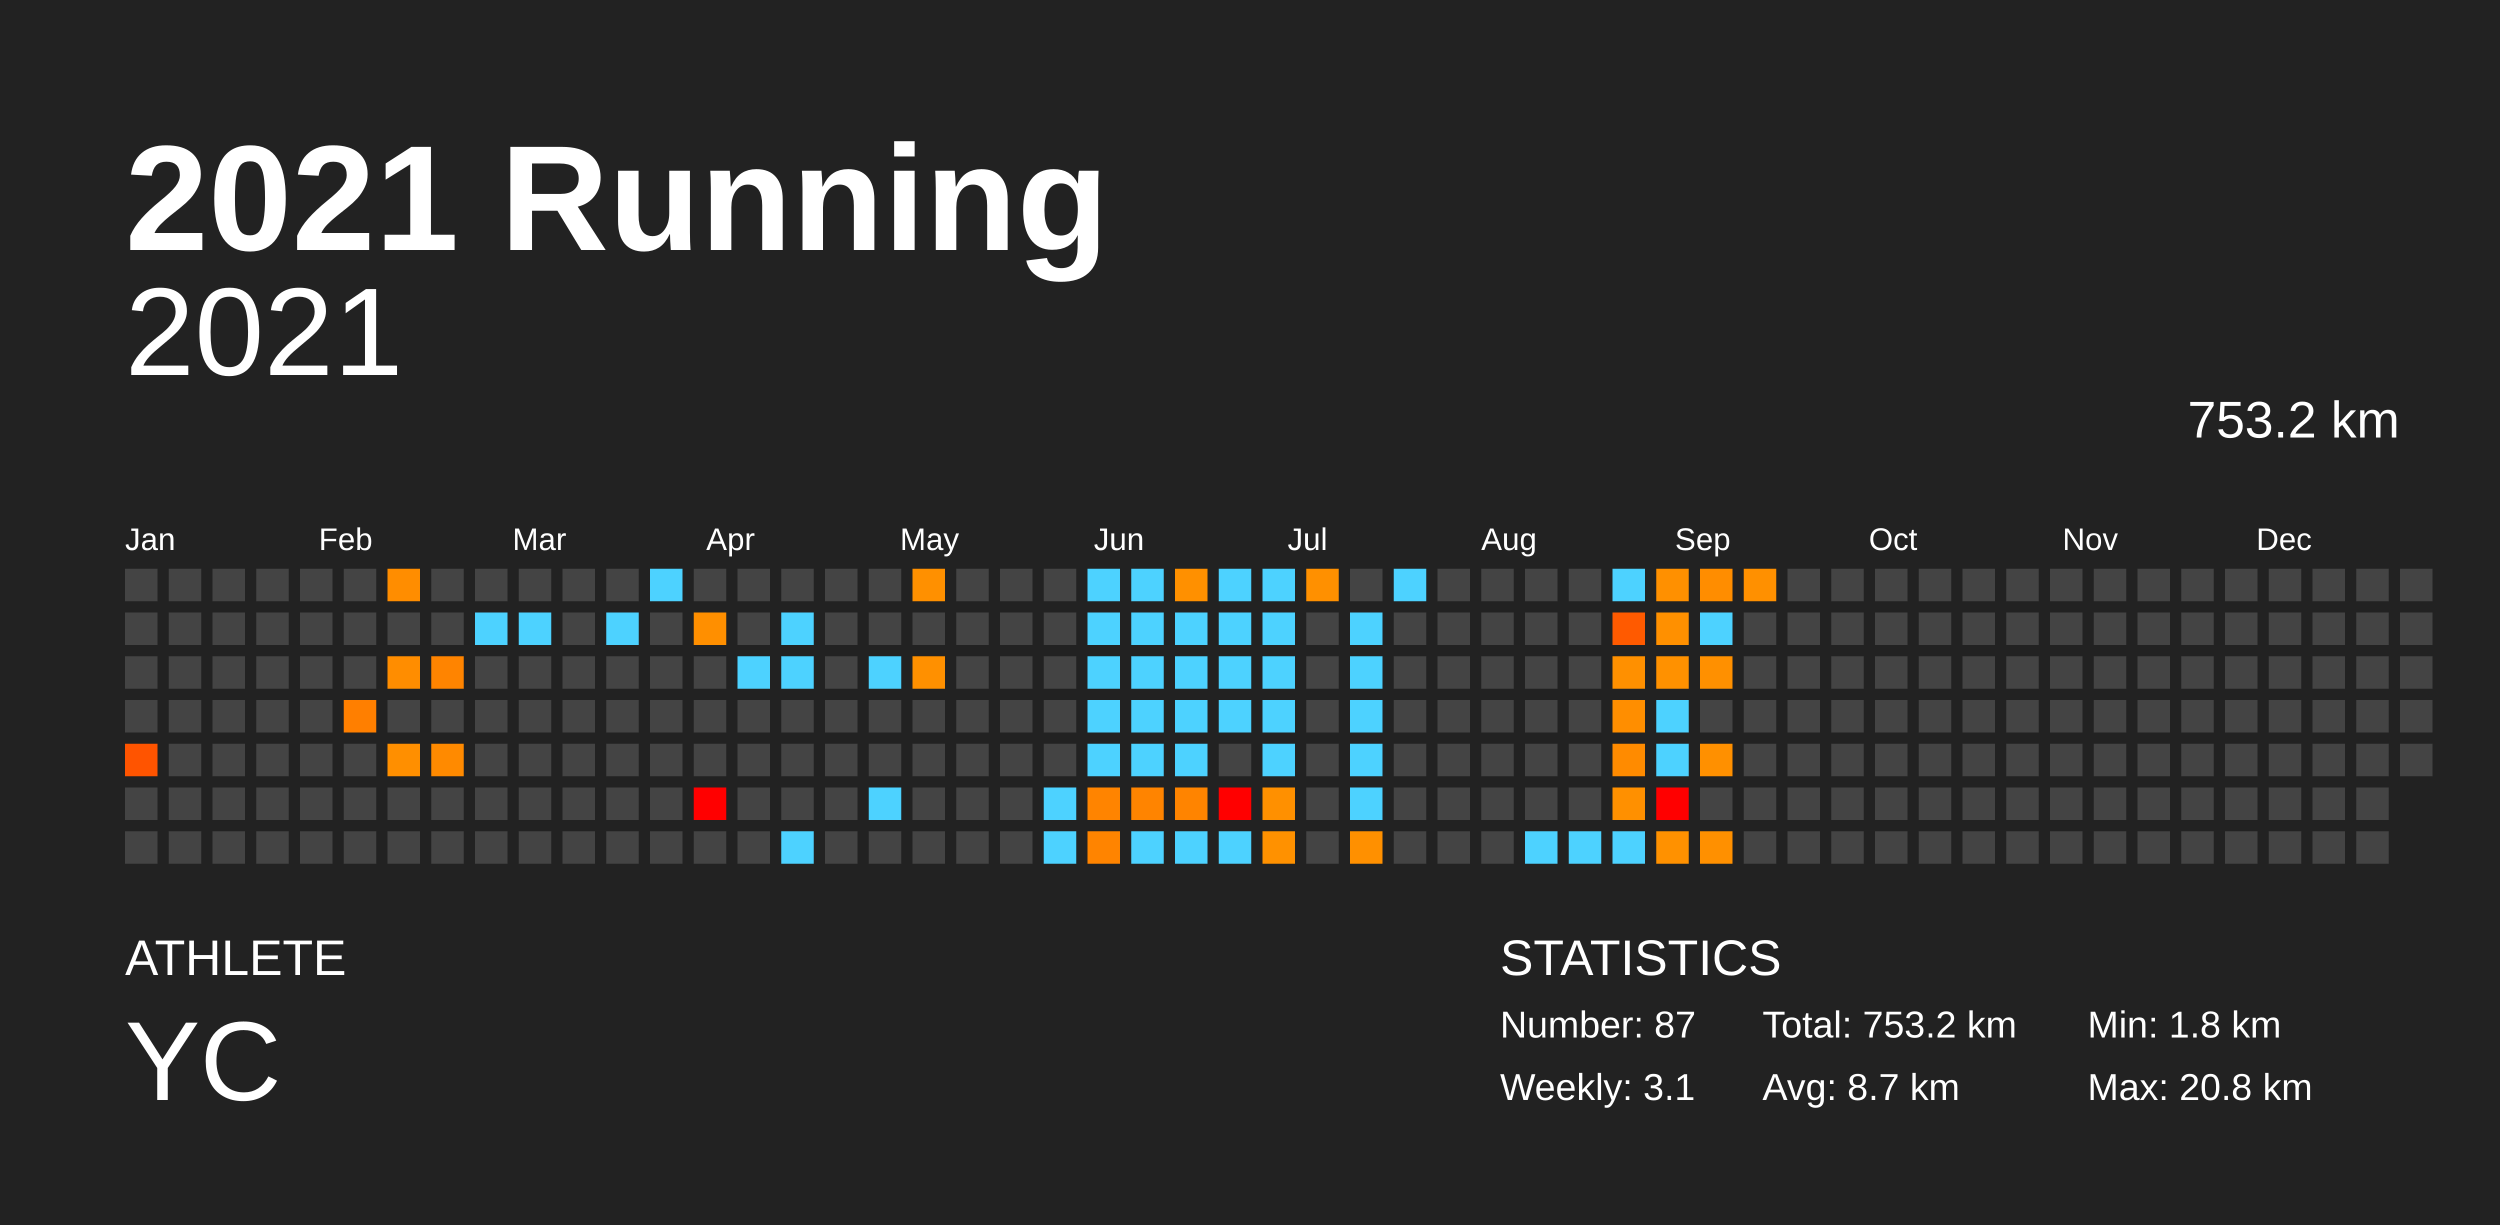
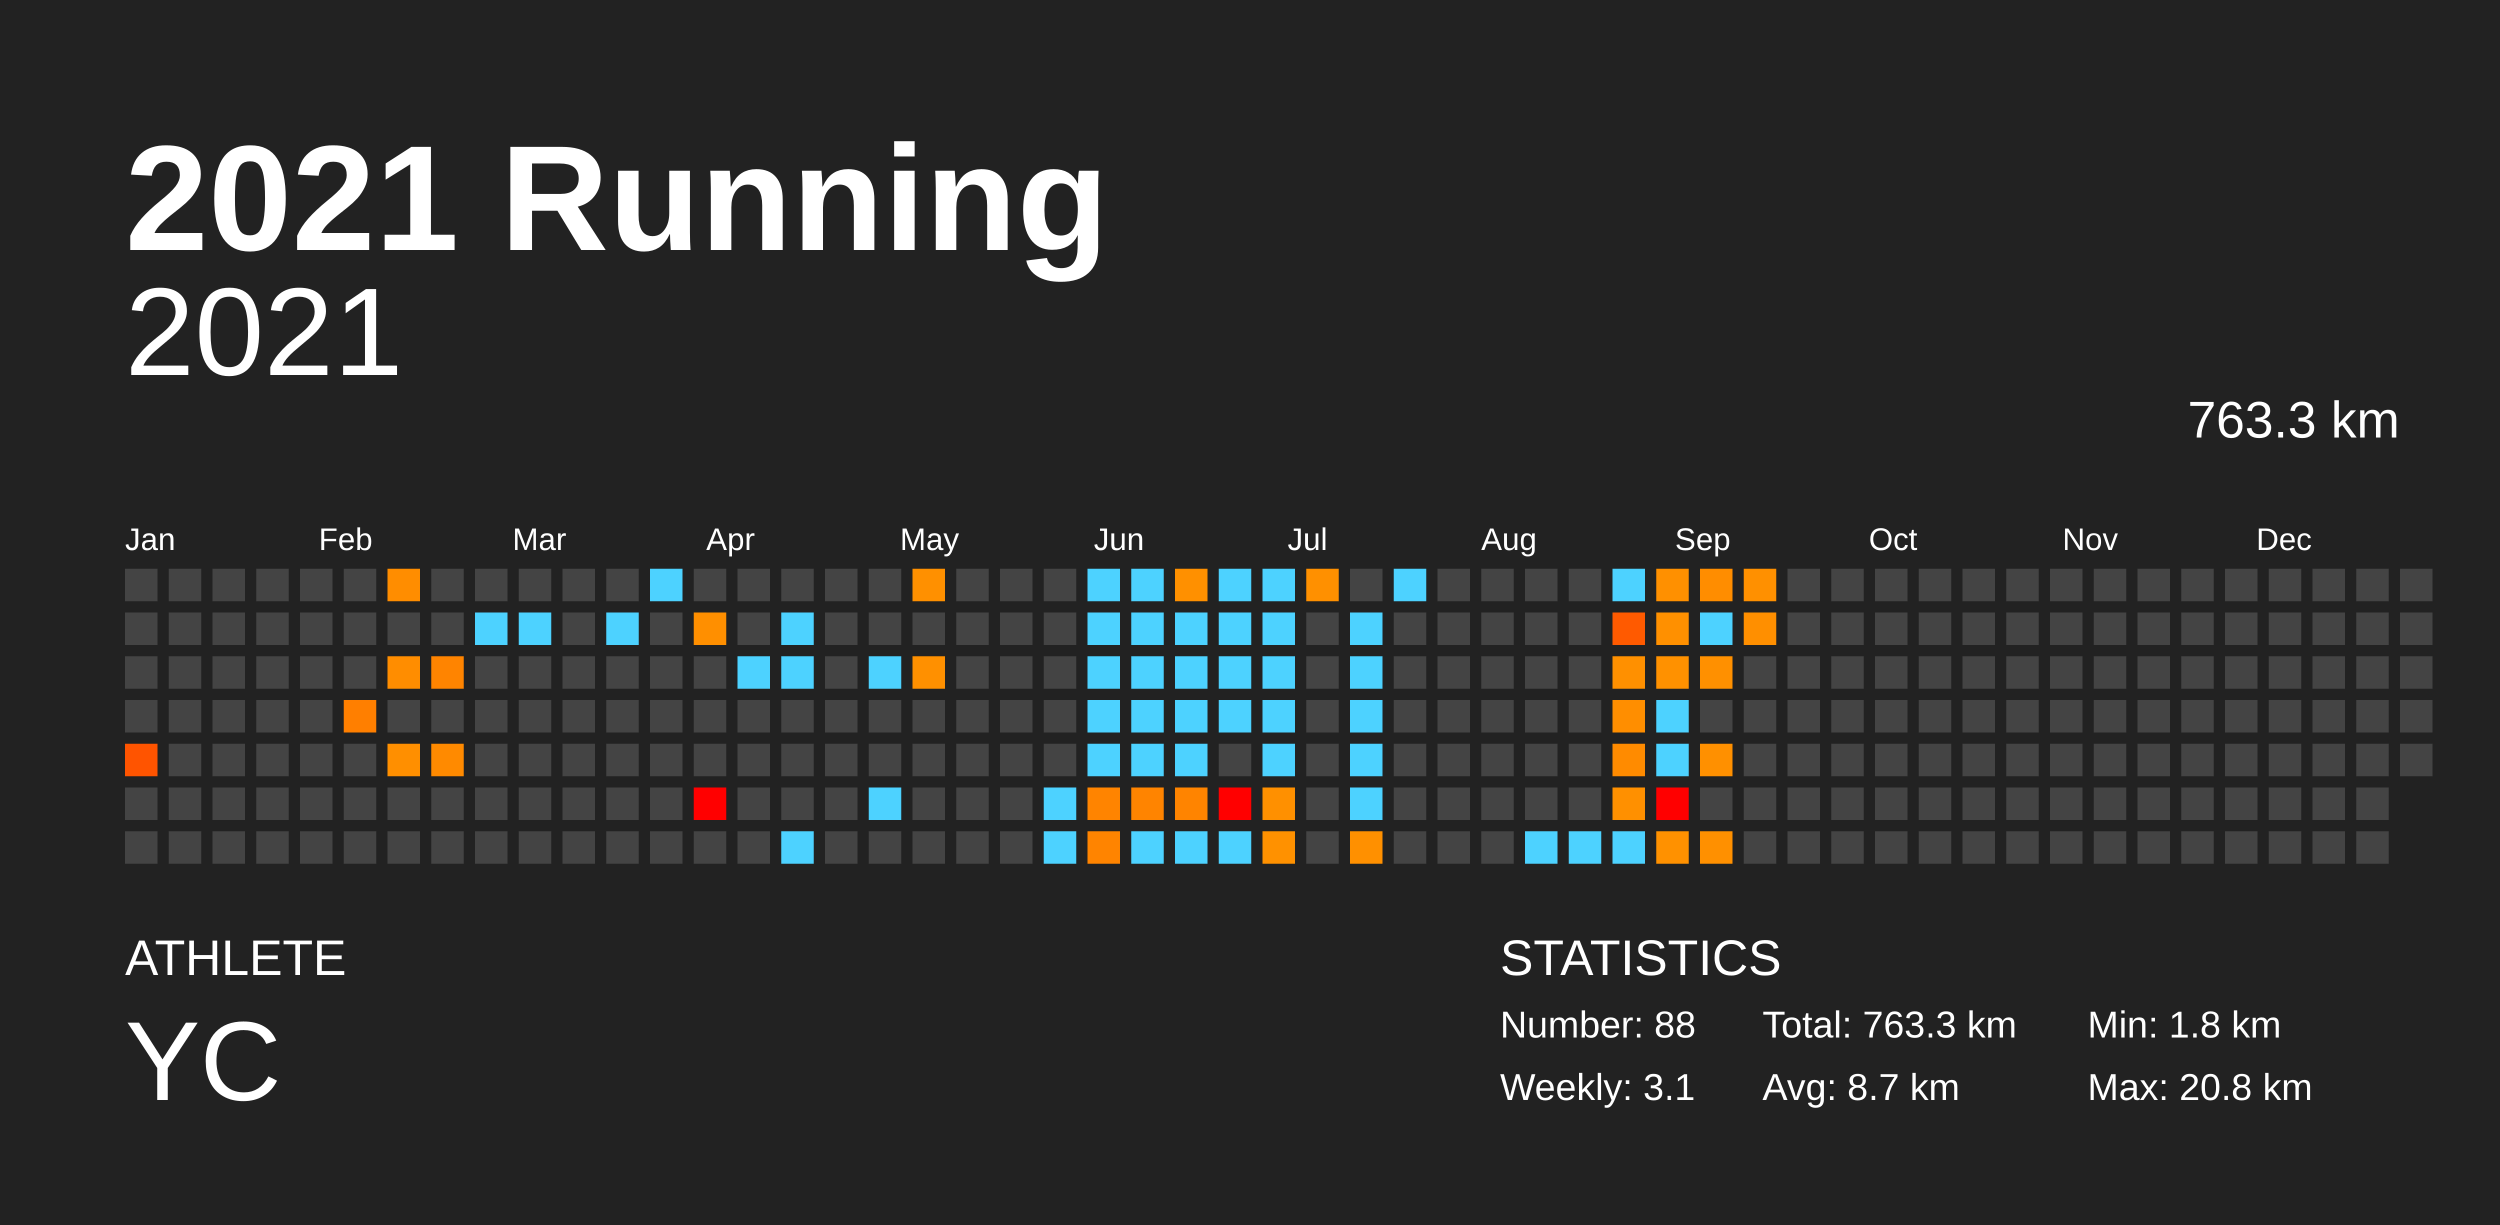
<svg xmlns="http://www.w3.org/2000/svg" baseProfile="full" height="98mm" version="1.1" viewBox="0,0,200,98" width="200mm">
  <defs />
  <rect fill="#222222" height="98" width="200" x="0" y="0" />
  <text fill="#FFFFFF" style="font-size:12px; font-family:Arial; font-weight:bold;" x="10" y="20">2021 Running</text>
  <text fill="#FFFFFF" style="font-size:4px; font-family:Arial" x="10" y="78">ATHLETE</text>
  <text fill="#FFFFFF" style="font-size:9px; font-family:Arial" x="10" y="88">YC</text>
  <text fill="#FFFFFF" style="font-size:4px; font-family:Arial" x="120" y="78">STATISTICS</text>
-   <text fill="#FFFFFF" style="font-size:3px; font-family:Arial" x="120" y="83">Number: 87</text>
+   <text fill="#FFFFFF" style="font-size:3px; font-family:Arial" x="120" y="83">Number: 88</text>
  <text fill="#FFFFFF" style="font-size:3px; font-family:Arial" x="120" y="88">Weekly: 3.1</text>
-   <text fill="#FFFFFF" style="font-size:3px; font-family:Arial" x="141" y="83">Total: 753.2 km</text>
+   <text fill="#FFFFFF" style="font-size:3px; font-family:Arial" x="141" y="83">Total: 763.3 km</text>
  <text fill="#FFFFFF" style="font-size:3px; font-family:Arial" x="141" y="88">Avg: 8.7 km</text>
  <text fill="#FFFFFF" style="font-size:3px; font-family:Arial" x="167" y="83">Min: 1.8 km</text>
  <text fill="#FFFFFF" style="font-size:3px; font-family:Arial" x="167" y="88">Max: 20.8 km</text>
  <text alignment-baseline="hanging" fill="#FFFFFF" style="font-size:10.0px; font-family:Arial;" x="10" y="30">2021</text>
-   <text alignment-baseline="hanging" fill="#FFFFFF" style="font-size:4.125px; font-family:Arial;" x="175" y="35">753.2 km</text>
+   <text alignment-baseline="hanging" fill="#FFFFFF" style="font-size:4.125px; font-family:Arial;" x="175" y="35">763.3 km</text>
  <text fill="#FFFFFF" style="font-size:2.5px; font-family:Arial" x="10.0" y="44">Jan</text>
  <text fill="#FFFFFF" style="font-size:2.5px; font-family:Arial" x="25.5" y="44">Feb</text>
  <text fill="#FFFFFF" style="font-size:2.5px; font-family:Arial" x="41.0" y="44">Mar</text>
  <text fill="#FFFFFF" style="font-size:2.5px; font-family:Arial" x="56.5" y="44">Apr</text>
  <text fill="#FFFFFF" style="font-size:2.5px; font-family:Arial" x="72.0" y="44">May</text>
  <text fill="#FFFFFF" style="font-size:2.5px; font-family:Arial" x="87.5" y="44">Jun</text>
  <text fill="#FFFFFF" style="font-size:2.5px; font-family:Arial" x="103.0" y="44">Jul</text>
  <text fill="#FFFFFF" style="font-size:2.5px; font-family:Arial" x="118.5" y="44">Aug</text>
  <text fill="#FFFFFF" style="font-size:2.5px; font-family:Arial" x="134.0" y="44">Sep</text>
  <text fill="#FFFFFF" style="font-size:2.5px; font-family:Arial" x="149.5" y="44">Oct</text>
  <text fill="#FFFFFF" style="font-size:2.5px; font-family:Arial" x="165.0" y="44">Nov</text>
  <text fill="#FFFFFF" style="font-size:2.5px; font-family:Arial" x="180.5" y="44">Dec</text>
  <rect fill="#444444" height="2.6" width="2.6" x="10.0" y="45.5" />
  <rect fill="#444444" height="2.6" width="2.6" x="10.0" y="49.0" />
  <rect fill="#444444" height="2.6" width="2.6" x="10.0" y="52.5" />
  <rect fill="#444444" height="2.6" width="2.6" x="10.0" y="56.0" />
  <rect fill="#ff5400" height="2.6" width="2.6" x="10.0" y="59.5" />
  <rect fill="#444444" height="2.6" width="2.6" x="10.0" y="63.0" />
  <rect fill="#444444" height="2.6" width="2.6" x="10.0" y="66.5" />
  <rect fill="#444444" height="2.6" width="2.6" x="13.5" y="45.5" />
  <rect fill="#444444" height="2.6" width="2.6" x="13.5" y="49.0" />
  <rect fill="#444444" height="2.6" width="2.6" x="13.5" y="52.5" />
  <rect fill="#444444" height="2.6" width="2.6" x="13.5" y="56.0" />
  <rect fill="#444444" height="2.6" width="2.6" x="13.5" y="59.5" />
  <rect fill="#444444" height="2.6" width="2.6" x="13.5" y="63.0" />
  <rect fill="#444444" height="2.6" width="2.6" x="13.5" y="66.5" />
  <rect fill="#444444" height="2.6" width="2.6" x="17.0" y="45.5" />
  <rect fill="#444444" height="2.6" width="2.6" x="17.0" y="49.0" />
  <rect fill="#444444" height="2.6" width="2.6" x="17.0" y="52.5" />
  <rect fill="#444444" height="2.6" width="2.6" x="17.0" y="56.0" />
  <rect fill="#444444" height="2.6" width="2.6" x="17.0" y="59.5" />
  <rect fill="#444444" height="2.6" width="2.6" x="17.0" y="63.0" />
  <rect fill="#444444" height="2.6" width="2.6" x="17.0" y="66.5" />
  <rect fill="#444444" height="2.6" width="2.6" x="20.5" y="45.5" />
  <rect fill="#444444" height="2.6" width="2.6" x="20.5" y="49.0" />
  <rect fill="#444444" height="2.6" width="2.6" x="20.5" y="52.5" />
  <rect fill="#444444" height="2.6" width="2.6" x="20.5" y="56.0" />
  <rect fill="#444444" height="2.6" width="2.6" x="20.5" y="59.5" />
  <rect fill="#444444" height="2.6" width="2.6" x="20.5" y="63.0" />
  <rect fill="#444444" height="2.6" width="2.6" x="20.5" y="66.5" />
  <rect fill="#444444" height="2.6" width="2.6" x="24.0" y="45.5" />
  <rect fill="#444444" height="2.6" width="2.6" x="24.0" y="49.0" />
  <rect fill="#444444" height="2.6" width="2.6" x="24.0" y="52.5" />
  <rect fill="#444444" height="2.6" width="2.6" x="24.0" y="56.0" />
  <rect fill="#444444" height="2.6" width="2.6" x="24.0" y="59.5" />
  <rect fill="#444444" height="2.6" width="2.6" x="24.0" y="63.0" />
  <rect fill="#444444" height="2.6" width="2.6" x="24.0" y="66.5" />
  <rect fill="#444444" height="2.6" width="2.6" x="27.5" y="45.5" />
  <rect fill="#444444" height="2.6" width="2.6" x="27.5" y="49.0" />
  <rect fill="#444444" height="2.6" width="2.6" x="27.5" y="52.5" />
  <rect fill="#ff7f00" height="2.6" width="2.6" x="27.5" y="56.0" />
  <rect fill="#444444" height="2.6" width="2.6" x="27.5" y="59.5" />
  <rect fill="#444444" height="2.6" width="2.6" x="27.5" y="63.0" />
  <rect fill="#444444" height="2.6" width="2.6" x="27.5" y="66.5" />
  <rect fill="#ff8d00" height="2.6" width="2.6" x="31.0" y="45.5" />
  <rect fill="#444444" height="2.6" width="2.6" x="31.0" y="49.0" />
  <rect fill="#ff8d00" height="2.6" width="2.6" x="31.0" y="52.5" />
  <rect fill="#444444" height="2.6" width="2.6" x="31.0" y="56.0" />
  <rect fill="#ff8f00" height="2.6" width="2.6" x="31.0" y="59.5" />
  <rect fill="#444444" height="2.6" width="2.6" x="31.0" y="63.0" />
  <rect fill="#444444" height="2.6" width="2.6" x="31.0" y="66.5" />
  <rect fill="#444444" height="2.6" width="2.6" x="34.5" y="45.5" />
  <rect fill="#444444" height="2.6" width="2.6" x="34.5" y="49.0" />
  <rect fill="#ff8400" height="2.6" width="2.6" x="34.5" y="52.5" />
  <rect fill="#444444" height="2.6" width="2.6" x="34.5" y="56.0" />
  <rect fill="#ff8a00" height="2.6" width="2.6" x="34.5" y="59.5" />
  <rect fill="#444444" height="2.6" width="2.6" x="34.5" y="63.0" />
  <rect fill="#444444" height="2.6" width="2.6" x="34.5" y="66.5" />
  <rect fill="#444444" height="2.6" width="2.6" x="38.0" y="45.5" />
  <rect fill="#4dd2ff" height="2.6" width="2.6" x="38.0" y="49.0" />
  <rect fill="#444444" height="2.6" width="2.6" x="38.0" y="52.5" />
  <rect fill="#444444" height="2.6" width="2.6" x="38.0" y="56.0" />
  <rect fill="#444444" height="2.6" width="2.6" x="38.0" y="59.5" />
  <rect fill="#444444" height="2.6" width="2.6" x="38.0" y="63.0" />
  <rect fill="#444444" height="2.6" width="2.6" x="38.0" y="66.5" />
  <rect fill="#444444" height="2.6" width="2.6" x="41.5" y="45.5" />
  <rect fill="#4dd2ff" height="2.6" width="2.6" x="41.5" y="49.0" />
  <rect fill="#444444" height="2.6" width="2.6" x="41.5" y="52.5" />
  <rect fill="#444444" height="2.6" width="2.6" x="41.5" y="56.0" />
  <rect fill="#444444" height="2.6" width="2.6" x="41.5" y="59.5" />
  <rect fill="#444444" height="2.6" width="2.6" x="41.5" y="63.0" />
  <rect fill="#444444" height="2.6" width="2.6" x="41.5" y="66.5" />
  <rect fill="#444444" height="2.6" width="2.6" x="45.0" y="45.5" />
  <rect fill="#444444" height="2.6" width="2.6" x="45.0" y="49.0" />
  <rect fill="#444444" height="2.6" width="2.6" x="45.0" y="52.5" />
  <rect fill="#444444" height="2.6" width="2.6" x="45.0" y="56.0" />
  <rect fill="#444444" height="2.6" width="2.6" x="45.0" y="59.5" />
  <rect fill="#444444" height="2.6" width="2.6" x="45.0" y="63.0" />
  <rect fill="#444444" height="2.6" width="2.6" x="45.0" y="66.5" />
  <rect fill="#444444" height="2.6" width="2.6" x="48.5" y="45.5" />
  <rect fill="#4dd2ff" height="2.6" width="2.6" x="48.5" y="49.0" />
  <rect fill="#444444" height="2.6" width="2.6" x="48.5" y="52.5" />
  <rect fill="#444444" height="2.6" width="2.6" x="48.5" y="56.0" />
  <rect fill="#444444" height="2.6" width="2.6" x="48.5" y="59.5" />
  <rect fill="#444444" height="2.6" width="2.6" x="48.5" y="63.0" />
  <rect fill="#444444" height="2.6" width="2.6" x="48.5" y="66.5" />
  <rect fill="#4dd2ff" height="2.6" width="2.6" x="52.0" y="45.5" />
  <rect fill="#444444" height="2.6" width="2.6" x="52.0" y="49.0" />
  <rect fill="#444444" height="2.6" width="2.6" x="52.0" y="52.5" />
  <rect fill="#444444" height="2.6" width="2.6" x="52.0" y="56.0" />
  <rect fill="#444444" height="2.6" width="2.6" x="52.0" y="59.5" />
  <rect fill="#444444" height="2.6" width="2.6" x="52.0" y="63.0" />
  <rect fill="#444444" height="2.6" width="2.6" x="52.0" y="66.5" />
  <rect fill="#444444" height="2.6" width="2.6" x="55.5" y="45.5" />
  <rect fill="#ff8f00" height="2.6" width="2.6" x="55.5" y="49.0" />
  <rect fill="#444444" height="2.6" width="2.6" x="55.5" y="52.5" />
  <rect fill="#444444" height="2.6" width="2.6" x="55.5" y="56.0" />
  <rect fill="#444444" height="2.6" width="2.6" x="55.5" y="59.5" />
  <rect fill="red" height="2.6" width="2.6" x="55.5" y="63.0" />
  <rect fill="#444444" height="2.6" width="2.6" x="55.5" y="66.5" />
  <rect fill="#444444" height="2.6" width="2.6" x="59.0" y="45.5" />
  <rect fill="#444444" height="2.6" width="2.6" x="59.0" y="49.0" />
  <rect fill="#4dd2ff" height="2.6" width="2.6" x="59.0" y="52.5" />
  <rect fill="#444444" height="2.6" width="2.6" x="59.0" y="56.0" />
  <rect fill="#444444" height="2.6" width="2.6" x="59.0" y="59.5" />
  <rect fill="#444444" height="2.6" width="2.6" x="59.0" y="63.0" />
  <rect fill="#444444" height="2.6" width="2.6" x="59.0" y="66.5" />
  <rect fill="#444444" height="2.6" width="2.6" x="62.5" y="45.5" />
  <rect fill="#4dd2ff" height="2.6" width="2.6" x="62.5" y="49.0" />
  <rect fill="#4dd2ff" height="2.6" width="2.6" x="62.5" y="52.5" />
  <rect fill="#444444" height="2.6" width="2.6" x="62.5" y="56.0" />
  <rect fill="#444444" height="2.6" width="2.6" x="62.5" y="59.5" />
  <rect fill="#444444" height="2.6" width="2.6" x="62.5" y="63.0" />
  <rect fill="#4dd2ff" height="2.6" width="2.6" x="62.5" y="66.5" />
  <rect fill="#444444" height="2.6" width="2.6" x="66.0" y="45.5" />
  <rect fill="#444444" height="2.6" width="2.6" x="66.0" y="49.0" />
  <rect fill="#444444" height="2.6" width="2.6" x="66.0" y="52.5" />
  <rect fill="#444444" height="2.6" width="2.6" x="66.0" y="56.0" />
  <rect fill="#444444" height="2.6" width="2.6" x="66.0" y="59.5" />
  <rect fill="#444444" height="2.6" width="2.6" x="66.0" y="63.0" />
  <rect fill="#444444" height="2.6" width="2.6" x="66.0" y="66.5" />
  <rect fill="#444444" height="2.6" width="2.6" x="69.5" y="45.5" />
  <rect fill="#444444" height="2.6" width="2.6" x="69.5" y="49.0" />
  <rect fill="#4dd2ff" height="2.6" width="2.6" x="69.5" y="52.5" />
  <rect fill="#444444" height="2.6" width="2.6" x="69.5" y="56.0" />
  <rect fill="#444444" height="2.6" width="2.6" x="69.5" y="59.5" />
  <rect fill="#4dd2ff" height="2.6" width="2.6" x="69.5" y="63.0" />
  <rect fill="#444444" height="2.6" width="2.6" x="69.5" y="66.5" />
  <rect fill="#ff9000" height="2.6" width="2.6" x="73.0" y="45.5" />
  <rect fill="#444444" height="2.6" width="2.6" x="73.0" y="49.0" />
  <rect fill="#ff9000" height="2.6" width="2.6" x="73.0" y="52.5" />
  <rect fill="#444444" height="2.6" width="2.6" x="73.0" y="56.0" />
  <rect fill="#444444" height="2.6" width="2.6" x="73.0" y="59.5" />
  <rect fill="#444444" height="2.6" width="2.6" x="73.0" y="63.0" />
  <rect fill="#444444" height="2.6" width="2.6" x="73.0" y="66.5" />
  <rect fill="#444444" height="2.6" width="2.6" x="76.5" y="45.5" />
  <rect fill="#444444" height="2.6" width="2.6" x="76.5" y="49.0" />
  <rect fill="#444444" height="2.6" width="2.6" x="76.5" y="52.5" />
  <rect fill="#444444" height="2.6" width="2.6" x="76.5" y="56.0" />
  <rect fill="#444444" height="2.6" width="2.6" x="76.5" y="59.5" />
  <rect fill="#444444" height="2.6" width="2.6" x="76.5" y="63.0" />
  <rect fill="#444444" height="2.6" width="2.6" x="76.5" y="66.5" />
  <rect fill="#444444" height="2.6" width="2.6" x="80.0" y="45.5" />
  <rect fill="#444444" height="2.6" width="2.6" x="80.0" y="49.0" />
  <rect fill="#444444" height="2.6" width="2.6" x="80.0" y="52.5" />
  <rect fill="#444444" height="2.6" width="2.6" x="80.0" y="56.0" />
  <rect fill="#444444" height="2.6" width="2.6" x="80.0" y="59.5" />
  <rect fill="#444444" height="2.6" width="2.6" x="80.0" y="63.0" />
  <rect fill="#444444" height="2.6" width="2.6" x="80.0" y="66.5" />
  <rect fill="#444444" height="2.6" width="2.6" x="83.5" y="45.5" />
  <rect fill="#444444" height="2.6" width="2.6" x="83.5" y="49.0" />
  <rect fill="#444444" height="2.6" width="2.6" x="83.5" y="52.5" />
  <rect fill="#444444" height="2.6" width="2.6" x="83.5" y="56.0" />
  <rect fill="#444444" height="2.6" width="2.6" x="83.5" y="59.5" />
  <rect fill="#4dd2ff" height="2.6" width="2.6" x="83.5" y="63.0" />
  <rect fill="#4dd2ff" height="2.6" width="2.6" x="83.5" y="66.5" />
  <rect fill="#4dd2ff" height="2.6" width="2.6" x="87.0" y="45.5" />
  <rect fill="#4dd2ff" height="2.6" width="2.6" x="87.0" y="49.0" />
  <rect fill="#4dd2ff" height="2.6" width="2.6" x="87.0" y="52.5" />
  <rect fill="#4dd2ff" height="2.6" width="2.6" x="87.0" y="56.0" />
  <rect fill="#4dd2ff" height="2.6" width="2.6" x="87.0" y="59.5" />
  <rect fill="#ff8400" height="2.6" width="2.6" x="87.0" y="63.0" />
  <rect fill="#ff8400" height="2.6" width="2.6" x="87.0" y="66.5" />
  <rect fill="#4dd2ff" height="2.6" width="2.6" x="90.5" y="45.5" />
  <rect fill="#4dd2ff" height="2.6" width="2.6" x="90.5" y="49.0" />
  <rect fill="#4dd2ff" height="2.6" width="2.6" x="90.5" y="52.5" />
  <rect fill="#4dd2ff" height="2.6" width="2.6" x="90.5" y="56.0" />
  <rect fill="#4dd2ff" height="2.6" width="2.6" x="90.5" y="59.5" />
  <rect fill="#ff8400" height="2.6" width="2.6" x="90.5" y="63.0" />
  <rect fill="#4dd2ff" height="2.6" width="2.6" x="90.5" y="66.5" />
  <rect fill="#ff9000" height="2.6" width="2.6" x="94.0" y="45.5" />
  <rect fill="#4dd2ff" height="2.6" width="2.6" x="94.0" y="49.0" />
  <rect fill="#4dd2ff" height="2.6" width="2.6" x="94.0" y="52.5" />
  <rect fill="#4dd2ff" height="2.6" width="2.6" x="94.0" y="56.0" />
  <rect fill="#4dd2ff" height="2.6" width="2.6" x="94.0" y="59.5" />
  <rect fill="#ff8400" height="2.6" width="2.6" x="94.0" y="63.0" />
  <rect fill="#4dd2ff" height="2.6" width="2.6" x="94.0" y="66.5" />
  <rect fill="#4dd2ff" height="2.6" width="2.6" x="97.5" y="45.5" />
  <rect fill="#4dd2ff" height="2.6" width="2.6" x="97.5" y="49.0" />
  <rect fill="#4dd2ff" height="2.6" width="2.6" x="97.5" y="52.5" />
  <rect fill="#4dd2ff" height="2.6" width="2.6" x="97.5" y="56.0" />
  <rect fill="#444444" height="2.6" width="2.6" x="97.5" y="59.5" />
  <rect fill="red" height="2.6" width="2.6" x="97.5" y="63.0" />
  <rect fill="#4dd2ff" height="2.6" width="2.6" x="97.5" y="66.5" />
  <rect fill="#4dd2ff" height="2.6" width="2.6" x="101.0" y="45.5" />
  <rect fill="#4dd2ff" height="2.6" width="2.6" x="101.0" y="49.0" />
  <rect fill="#4dd2ff" height="2.6" width="2.6" x="101.0" y="52.5" />
  <rect fill="#4dd2ff" height="2.6" width="2.6" x="101.0" y="56.0" />
  <rect fill="#4dd2ff" height="2.6" width="2.6" x="101.0" y="59.5" />
  <rect fill="#ff9000" height="2.6" width="2.6" x="101.0" y="63.0" />
  <rect fill="#ff9100" height="2.6" width="2.6" x="101.0" y="66.5" />
  <rect fill="#ff9000" height="2.6" width="2.6" x="104.5" y="45.5" />
  <rect fill="#444444" height="2.6" width="2.6" x="104.5" y="49.0" />
  <rect fill="#444444" height="2.6" width="2.6" x="104.5" y="52.5" />
  <rect fill="#444444" height="2.6" width="2.6" x="104.5" y="56.0" />
  <rect fill="#444444" height="2.6" width="2.6" x="104.5" y="59.5" />
  <rect fill="#444444" height="2.6" width="2.6" x="104.5" y="63.0" />
  <rect fill="#444444" height="2.6" width="2.6" x="104.5" y="66.5" />
  <rect fill="#444444" height="2.6" width="2.6" x="108.0" y="45.5" />
  <rect fill="#4dd2ff" height="2.6" width="2.6" x="108.0" y="49.0" />
  <rect fill="#4dd2ff" height="2.6" width="2.6" x="108.0" y="52.5" />
  <rect fill="#4dd2ff" height="2.6" width="2.6" x="108.0" y="56.0" />
  <rect fill="#4dd2ff" height="2.6" width="2.6" x="108.0" y="59.5" />
  <rect fill="#4dd2ff" height="2.6" width="2.6" x="108.0" y="63.0" />
  <rect fill="#ff9000" height="2.6" width="2.6" x="108.0" y="66.5" />
  <rect fill="#4dd2ff" height="2.6" width="2.6" x="111.5" y="45.5" />
  <rect fill="#444444" height="2.6" width="2.6" x="111.5" y="49.0" />
  <rect fill="#444444" height="2.6" width="2.6" x="111.5" y="52.5" />
  <rect fill="#444444" height="2.6" width="2.6" x="111.5" y="56.0" />
  <rect fill="#444444" height="2.6" width="2.6" x="111.5" y="59.5" />
  <rect fill="#444444" height="2.6" width="2.6" x="111.5" y="63.0" />
  <rect fill="#444444" height="2.6" width="2.6" x="111.5" y="66.5" />
  <rect fill="#444444" height="2.6" width="2.6" x="115.0" y="45.5" />
  <rect fill="#444444" height="2.6" width="2.6" x="115.0" y="49.0" />
  <rect fill="#444444" height="2.6" width="2.6" x="115.0" y="52.5" />
  <rect fill="#444444" height="2.6" width="2.6" x="115.0" y="56.0" />
  <rect fill="#444444" height="2.6" width="2.6" x="115.0" y="59.5" />
  <rect fill="#444444" height="2.6" width="2.6" x="115.0" y="63.0" />
  <rect fill="#444444" height="2.6" width="2.6" x="115.0" y="66.5" />
  <rect fill="#444444" height="2.6" width="2.6" x="118.5" y="45.5" />
  <rect fill="#444444" height="2.6" width="2.6" x="118.5" y="49.0" />
  <rect fill="#444444" height="2.6" width="2.6" x="118.5" y="52.5" />
  <rect fill="#444444" height="2.6" width="2.6" x="118.5" y="56.0" />
  <rect fill="#444444" height="2.6" width="2.6" x="118.5" y="59.5" />
  <rect fill="#444444" height="2.6" width="2.6" x="118.5" y="63.0" />
  <rect fill="#444444" height="2.6" width="2.6" x="118.5" y="66.5" />
  <rect fill="#444444" height="2.6" width="2.6" x="122.0" y="45.5" />
  <rect fill="#444444" height="2.6" width="2.6" x="122.0" y="49.0" />
  <rect fill="#444444" height="2.6" width="2.6" x="122.0" y="52.5" />
  <rect fill="#444444" height="2.6" width="2.6" x="122.0" y="56.0" />
  <rect fill="#444444" height="2.6" width="2.6" x="122.0" y="59.5" />
  <rect fill="#444444" height="2.6" width="2.6" x="122.0" y="63.0" />
  <rect fill="#4dd2ff" height="2.6" width="2.6" x="122.0" y="66.5" />
  <rect fill="#444444" height="2.6" width="2.6" x="125.5" y="45.5" />
  <rect fill="#444444" height="2.6" width="2.6" x="125.5" y="49.0" />
  <rect fill="#444444" height="2.6" width="2.6" x="125.5" y="52.5" />
  <rect fill="#444444" height="2.6" width="2.6" x="125.5" y="56.0" />
  <rect fill="#444444" height="2.6" width="2.6" x="125.5" y="59.5" />
  <rect fill="#444444" height="2.6" width="2.6" x="125.5" y="63.0" />
  <rect fill="#4dd2ff" height="2.6" width="2.6" x="125.5" y="66.5" />
  <rect fill="#4dd2ff" height="2.6" width="2.6" x="129.0" y="45.5" />
  <rect fill="#ff5a00" height="2.6" width="2.6" x="129.0" y="49.0" />
  <rect fill="#ff9000" height="2.6" width="2.6" x="129.0" y="52.5" />
  <rect fill="#ff8e00" height="2.6" width="2.6" x="129.0" y="56.0" />
  <rect fill="#ff8b00" height="2.6" width="2.6" x="129.0" y="59.5" />
  <rect fill="#ff9000" height="2.6" width="2.6" x="129.0" y="63.0" />
  <rect fill="#4dd2ff" height="2.6" width="2.6" x="129.0" y="66.5" />
  <rect fill="#ff9000" height="2.6" width="2.6" x="132.5" y="45.5" />
  <rect fill="#ff9000" height="2.6" width="2.6" x="132.5" y="49.0" />
  <rect fill="#ff9100" height="2.6" width="2.6" x="132.5" y="52.5" />
  <rect fill="#4dd2ff" height="2.6" width="2.6" x="132.5" y="56.0" />
  <rect fill="#4dd2ff" height="2.6" width="2.6" x="132.5" y="59.5" />
  <rect fill="red" height="2.6" width="2.6" x="132.5" y="63.0" />
  <rect fill="#ff9100" height="2.6" width="2.6" x="132.5" y="66.5" />
  <rect fill="#ff8d00" height="2.6" width="2.6" x="136.0" y="45.5" />
  <rect fill="#4dd2ff" height="2.6" width="2.6" x="136.0" y="49.0" />
  <rect fill="#ff9000" height="2.6" width="2.6" x="136.0" y="52.5" />
  <rect fill="#444444" height="2.6" width="2.6" x="136.0" y="56.0" />
  <rect fill="#ff9000" height="2.6" width="2.6" x="136.0" y="59.5" />
  <rect fill="#444444" height="2.6" width="2.6" x="136.0" y="63.0" />
  <rect fill="#ff9000" height="2.6" width="2.6" x="136.0" y="66.5" />
  <rect fill="#ff9000" height="2.6" width="2.6" x="139.5" y="45.5" />
-   <rect fill="#444444" height="2.6" width="2.6" x="139.5" y="49.0" />
+   <rect fill="#ff8f00" height="2.6" width="2.6" x="139.5" y="49.0" />
  <rect fill="#444444" height="2.6" width="2.6" x="139.5" y="52.5" />
  <rect fill="#444444" height="2.6" width="2.6" x="139.5" y="56.0" />
  <rect fill="#444444" height="2.6" width="2.6" x="139.5" y="59.5" />
  <rect fill="#444444" height="2.6" width="2.6" x="139.5" y="63.0" />
  <rect fill="#444444" height="2.6" width="2.6" x="139.5" y="66.5" />
  <rect fill="#444444" height="2.6" width="2.6" x="143.0" y="45.5" />
  <rect fill="#444444" height="2.6" width="2.6" x="143.0" y="49.0" />
  <rect fill="#444444" height="2.6" width="2.6" x="143.0" y="52.5" />
  <rect fill="#444444" height="2.6" width="2.6" x="143.0" y="56.0" />
  <rect fill="#444444" height="2.6" width="2.6" x="143.0" y="59.5" />
  <rect fill="#444444" height="2.6" width="2.6" x="143.0" y="63.0" />
  <rect fill="#444444" height="2.6" width="2.6" x="143.0" y="66.5" />
  <rect fill="#444444" height="2.6" width="2.6" x="146.5" y="45.5" />
  <rect fill="#444444" height="2.6" width="2.6" x="146.5" y="49.0" />
  <rect fill="#444444" height="2.6" width="2.6" x="146.5" y="52.5" />
  <rect fill="#444444" height="2.6" width="2.6" x="146.5" y="56.0" />
  <rect fill="#444444" height="2.6" width="2.6" x="146.5" y="59.5" />
  <rect fill="#444444" height="2.6" width="2.6" x="146.5" y="63.0" />
  <rect fill="#444444" height="2.6" width="2.6" x="146.5" y="66.5" />
  <rect fill="#444444" height="2.6" width="2.6" x="150.0" y="45.5" />
  <rect fill="#444444" height="2.6" width="2.6" x="150.0" y="49.0" />
  <rect fill="#444444" height="2.6" width="2.6" x="150.0" y="52.5" />
  <rect fill="#444444" height="2.6" width="2.6" x="150.0" y="56.0" />
  <rect fill="#444444" height="2.6" width="2.6" x="150.0" y="59.5" />
  <rect fill="#444444" height="2.6" width="2.6" x="150.0" y="63.0" />
  <rect fill="#444444" height="2.6" width="2.6" x="150.0" y="66.5" />
  <rect fill="#444444" height="2.6" width="2.6" x="153.5" y="45.5" />
  <rect fill="#444444" height="2.6" width="2.6" x="153.5" y="49.0" />
  <rect fill="#444444" height="2.6" width="2.6" x="153.5" y="52.5" />
  <rect fill="#444444" height="2.6" width="2.6" x="153.5" y="56.0" />
  <rect fill="#444444" height="2.6" width="2.6" x="153.5" y="59.5" />
  <rect fill="#444444" height="2.6" width="2.6" x="153.5" y="63.0" />
  <rect fill="#444444" height="2.6" width="2.6" x="153.5" y="66.5" />
  <rect fill="#444444" height="2.6" width="2.6" x="157.0" y="45.5" />
  <rect fill="#444444" height="2.6" width="2.6" x="157.0" y="49.0" />
  <rect fill="#444444" height="2.6" width="2.6" x="157.0" y="52.5" />
  <rect fill="#444444" height="2.6" width="2.6" x="157.0" y="56.0" />
  <rect fill="#444444" height="2.6" width="2.6" x="157.0" y="59.5" />
  <rect fill="#444444" height="2.6" width="2.6" x="157.0" y="63.0" />
  <rect fill="#444444" height="2.6" width="2.6" x="157.0" y="66.5" />
  <rect fill="#444444" height="2.6" width="2.6" x="160.5" y="45.5" />
  <rect fill="#444444" height="2.6" width="2.6" x="160.5" y="49.0" />
  <rect fill="#444444" height="2.6" width="2.6" x="160.5" y="52.5" />
  <rect fill="#444444" height="2.6" width="2.6" x="160.5" y="56.0" />
  <rect fill="#444444" height="2.6" width="2.6" x="160.5" y="59.5" />
  <rect fill="#444444" height="2.6" width="2.6" x="160.5" y="63.0" />
  <rect fill="#444444" height="2.6" width="2.6" x="160.5" y="66.5" />
  <rect fill="#444444" height="2.6" width="2.6" x="164.0" y="45.5" />
  <rect fill="#444444" height="2.6" width="2.6" x="164.0" y="49.0" />
  <rect fill="#444444" height="2.6" width="2.6" x="164.0" y="52.5" />
  <rect fill="#444444" height="2.6" width="2.6" x="164.0" y="56.0" />
  <rect fill="#444444" height="2.6" width="2.6" x="164.0" y="59.5" />
  <rect fill="#444444" height="2.6" width="2.6" x="164.0" y="63.0" />
  <rect fill="#444444" height="2.6" width="2.6" x="164.0" y="66.5" />
  <rect fill="#444444" height="2.6" width="2.6" x="167.5" y="45.5" />
  <rect fill="#444444" height="2.6" width="2.6" x="167.5" y="49.0" />
  <rect fill="#444444" height="2.6" width="2.6" x="167.5" y="52.5" />
  <rect fill="#444444" height="2.6" width="2.6" x="167.5" y="56.0" />
  <rect fill="#444444" height="2.6" width="2.6" x="167.5" y="59.5" />
  <rect fill="#444444" height="2.6" width="2.6" x="167.5" y="63.0" />
  <rect fill="#444444" height="2.6" width="2.6" x="167.5" y="66.5" />
  <rect fill="#444444" height="2.6" width="2.6" x="171.0" y="45.5" />
  <rect fill="#444444" height="2.6" width="2.6" x="171.0" y="49.0" />
  <rect fill="#444444" height="2.6" width="2.6" x="171.0" y="52.5" />
  <rect fill="#444444" height="2.6" width="2.6" x="171.0" y="56.0" />
  <rect fill="#444444" height="2.6" width="2.6" x="171.0" y="59.5" />
  <rect fill="#444444" height="2.6" width="2.6" x="171.0" y="63.0" />
  <rect fill="#444444" height="2.6" width="2.6" x="171.0" y="66.5" />
  <rect fill="#444444" height="2.6" width="2.6" x="174.5" y="45.5" />
  <rect fill="#444444" height="2.6" width="2.6" x="174.5" y="49.0" />
  <rect fill="#444444" height="2.6" width="2.6" x="174.5" y="52.5" />
  <rect fill="#444444" height="2.6" width="2.6" x="174.5" y="56.0" />
  <rect fill="#444444" height="2.6" width="2.6" x="174.5" y="59.5" />
  <rect fill="#444444" height="2.6" width="2.6" x="174.5" y="63.0" />
  <rect fill="#444444" height="2.6" width="2.6" x="174.5" y="66.5" />
  <rect fill="#444444" height="2.6" width="2.6" x="178.0" y="45.5" />
  <rect fill="#444444" height="2.6" width="2.6" x="178.0" y="49.0" />
  <rect fill="#444444" height="2.6" width="2.6" x="178.0" y="52.5" />
  <rect fill="#444444" height="2.6" width="2.6" x="178.0" y="56.0" />
  <rect fill="#444444" height="2.6" width="2.6" x="178.0" y="59.5" />
  <rect fill="#444444" height="2.6" width="2.6" x="178.0" y="63.0" />
  <rect fill="#444444" height="2.6" width="2.6" x="178.0" y="66.5" />
  <rect fill="#444444" height="2.6" width="2.6" x="181.5" y="45.5" />
  <rect fill="#444444" height="2.6" width="2.6" x="181.5" y="49.0" />
  <rect fill="#444444" height="2.6" width="2.6" x="181.5" y="52.5" />
  <rect fill="#444444" height="2.6" width="2.6" x="181.5" y="56.0" />
  <rect fill="#444444" height="2.6" width="2.6" x="181.5" y="59.5" />
  <rect fill="#444444" height="2.6" width="2.6" x="181.5" y="63.0" />
  <rect fill="#444444" height="2.6" width="2.6" x="181.5" y="66.5" />
  <rect fill="#444444" height="2.6" width="2.6" x="185.0" y="45.5" />
  <rect fill="#444444" height="2.6" width="2.6" x="185.0" y="49.0" />
  <rect fill="#444444" height="2.6" width="2.6" x="185.0" y="52.5" />
  <rect fill="#444444" height="2.6" width="2.6" x="185.0" y="56.0" />
  <rect fill="#444444" height="2.6" width="2.6" x="185.0" y="59.5" />
  <rect fill="#444444" height="2.6" width="2.6" x="185.0" y="63.0" />
  <rect fill="#444444" height="2.6" width="2.6" x="185.0" y="66.5" />
  <rect fill="#444444" height="2.6" width="2.6" x="188.5" y="45.5" />
  <rect fill="#444444" height="2.6" width="2.6" x="188.5" y="49.0" />
  <rect fill="#444444" height="2.6" width="2.6" x="188.5" y="52.5" />
  <rect fill="#444444" height="2.6" width="2.6" x="188.5" y="56.0" />
  <rect fill="#444444" height="2.6" width="2.6" x="188.5" y="59.5" />
  <rect fill="#444444" height="2.6" width="2.6" x="188.5" y="63.0" />
  <rect fill="#444444" height="2.6" width="2.6" x="188.5" y="66.5" />
  <rect fill="#444444" height="2.6" width="2.6" x="192.0" y="45.5" />
  <rect fill="#444444" height="2.6" width="2.6" x="192.0" y="49.0" />
  <rect fill="#444444" height="2.6" width="2.6" x="192.0" y="52.5" />
  <rect fill="#444444" height="2.6" width="2.6" x="192.0" y="56.0" />
  <rect fill="#444444" height="2.6" width="2.6" x="192.0" y="59.5" />
</svg>
